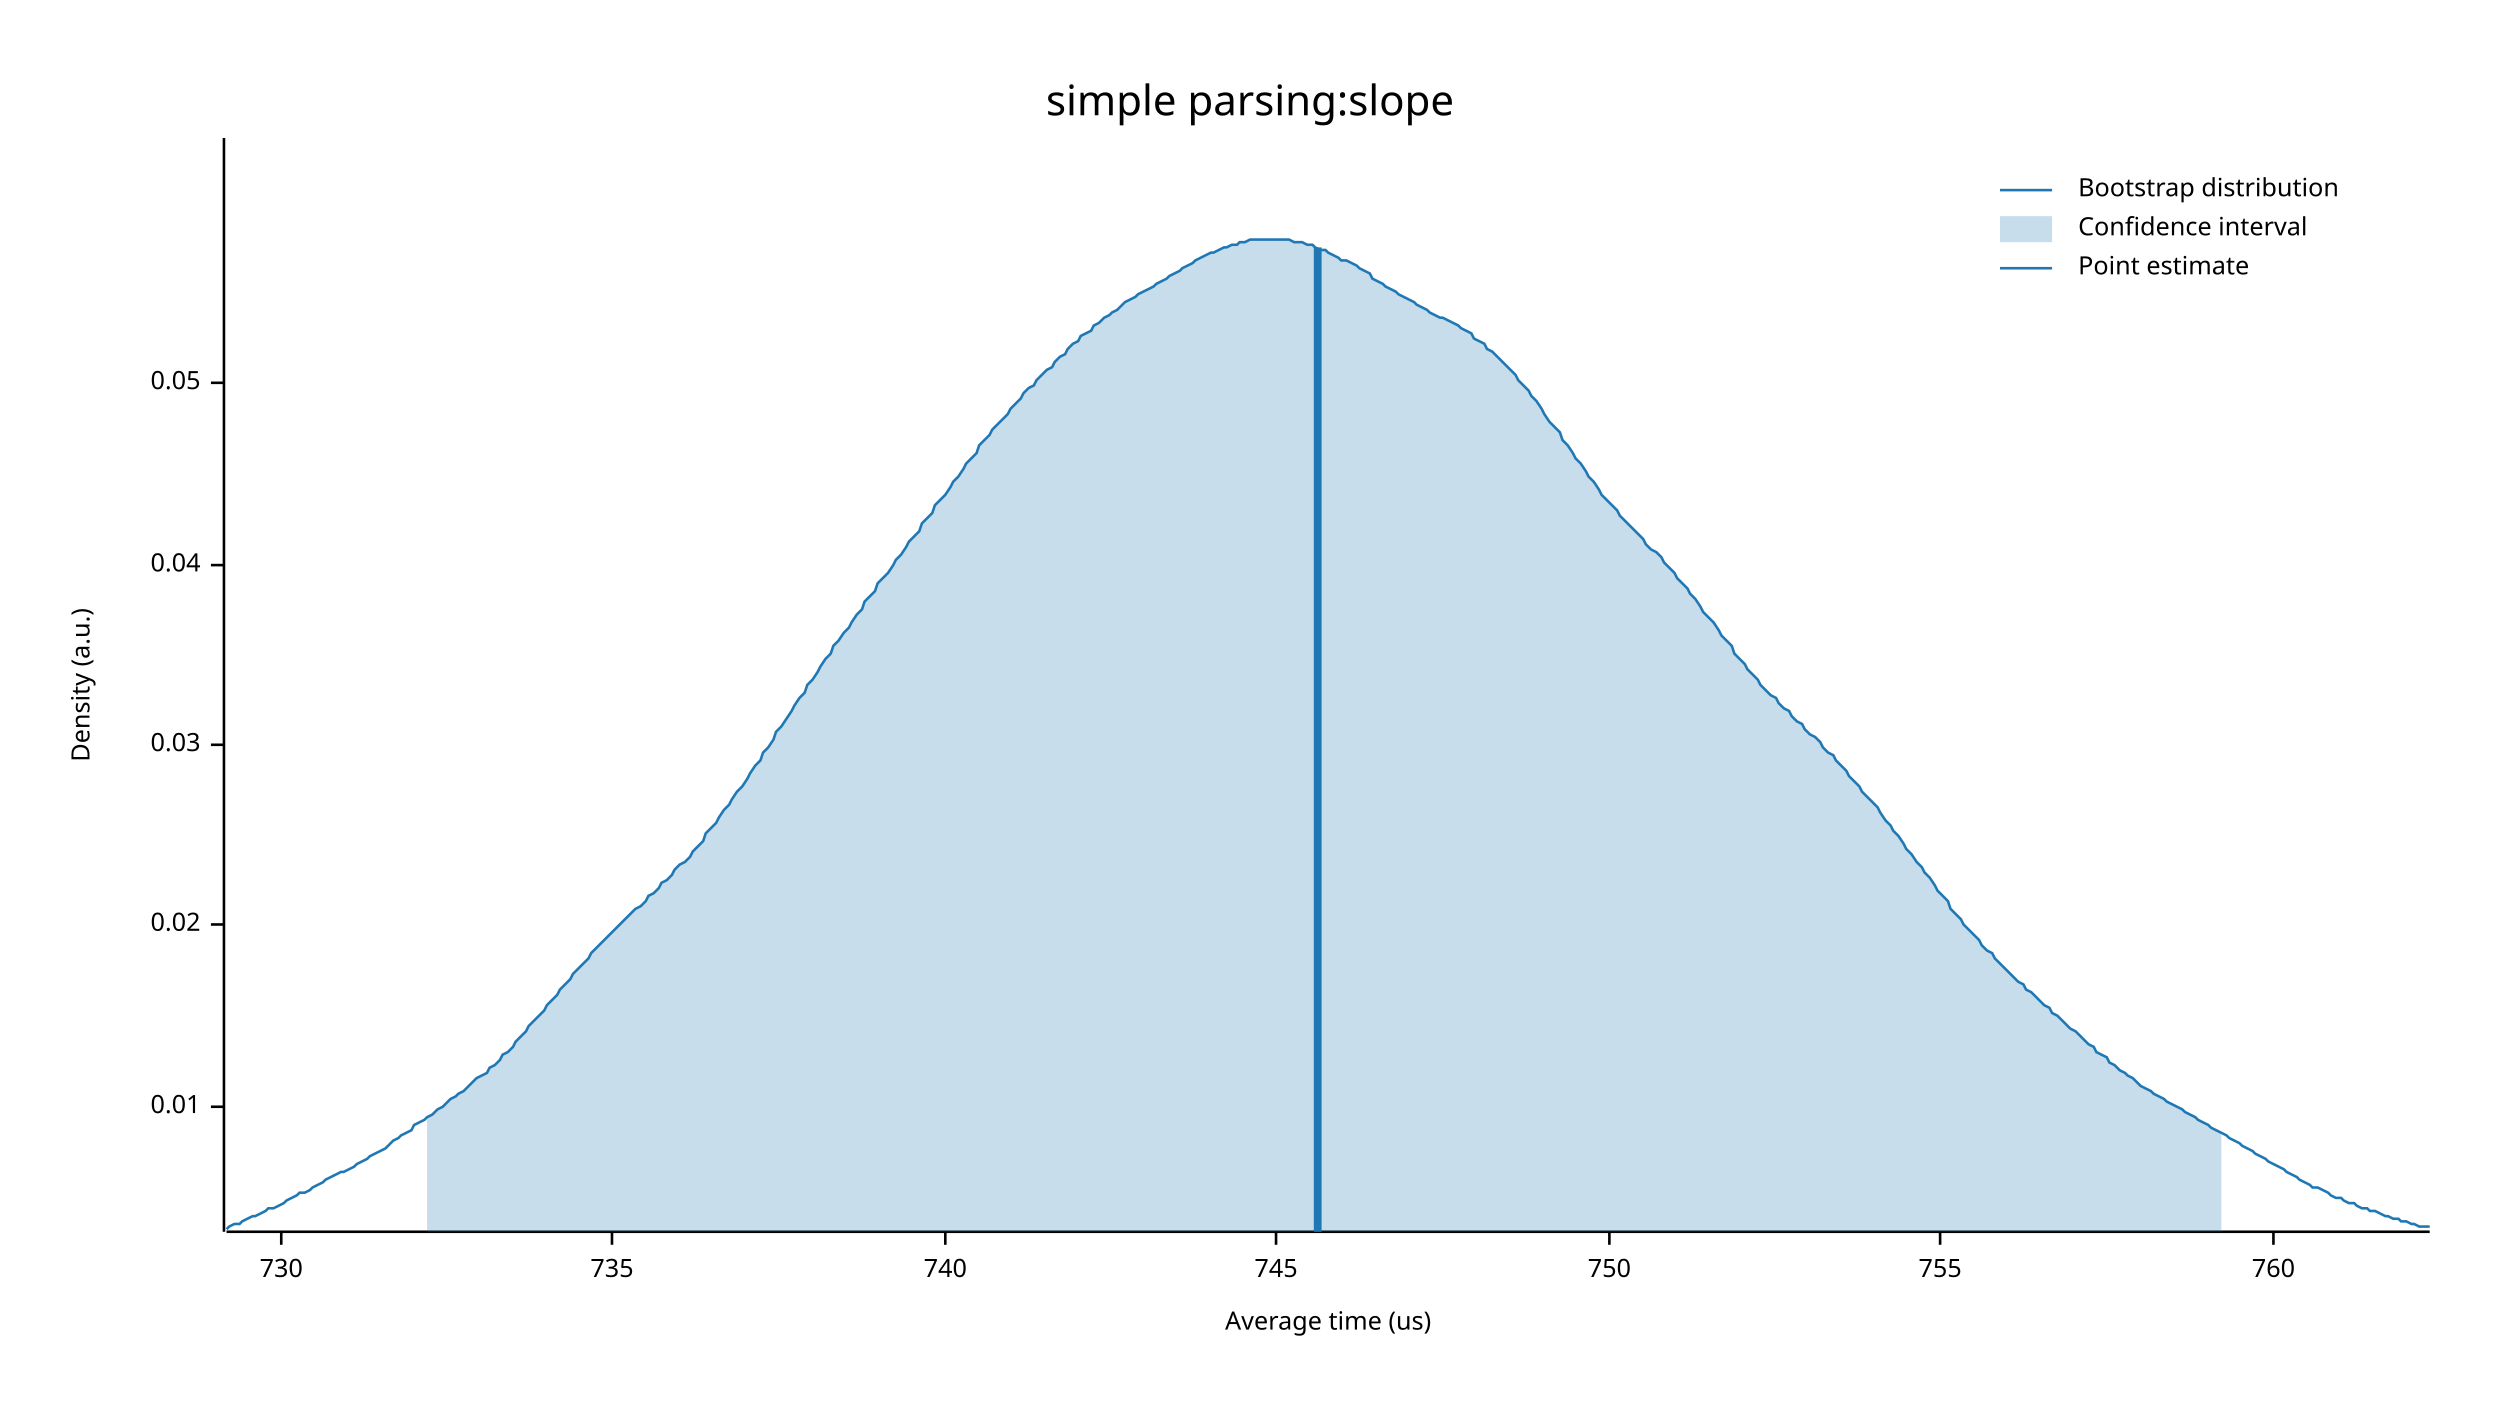
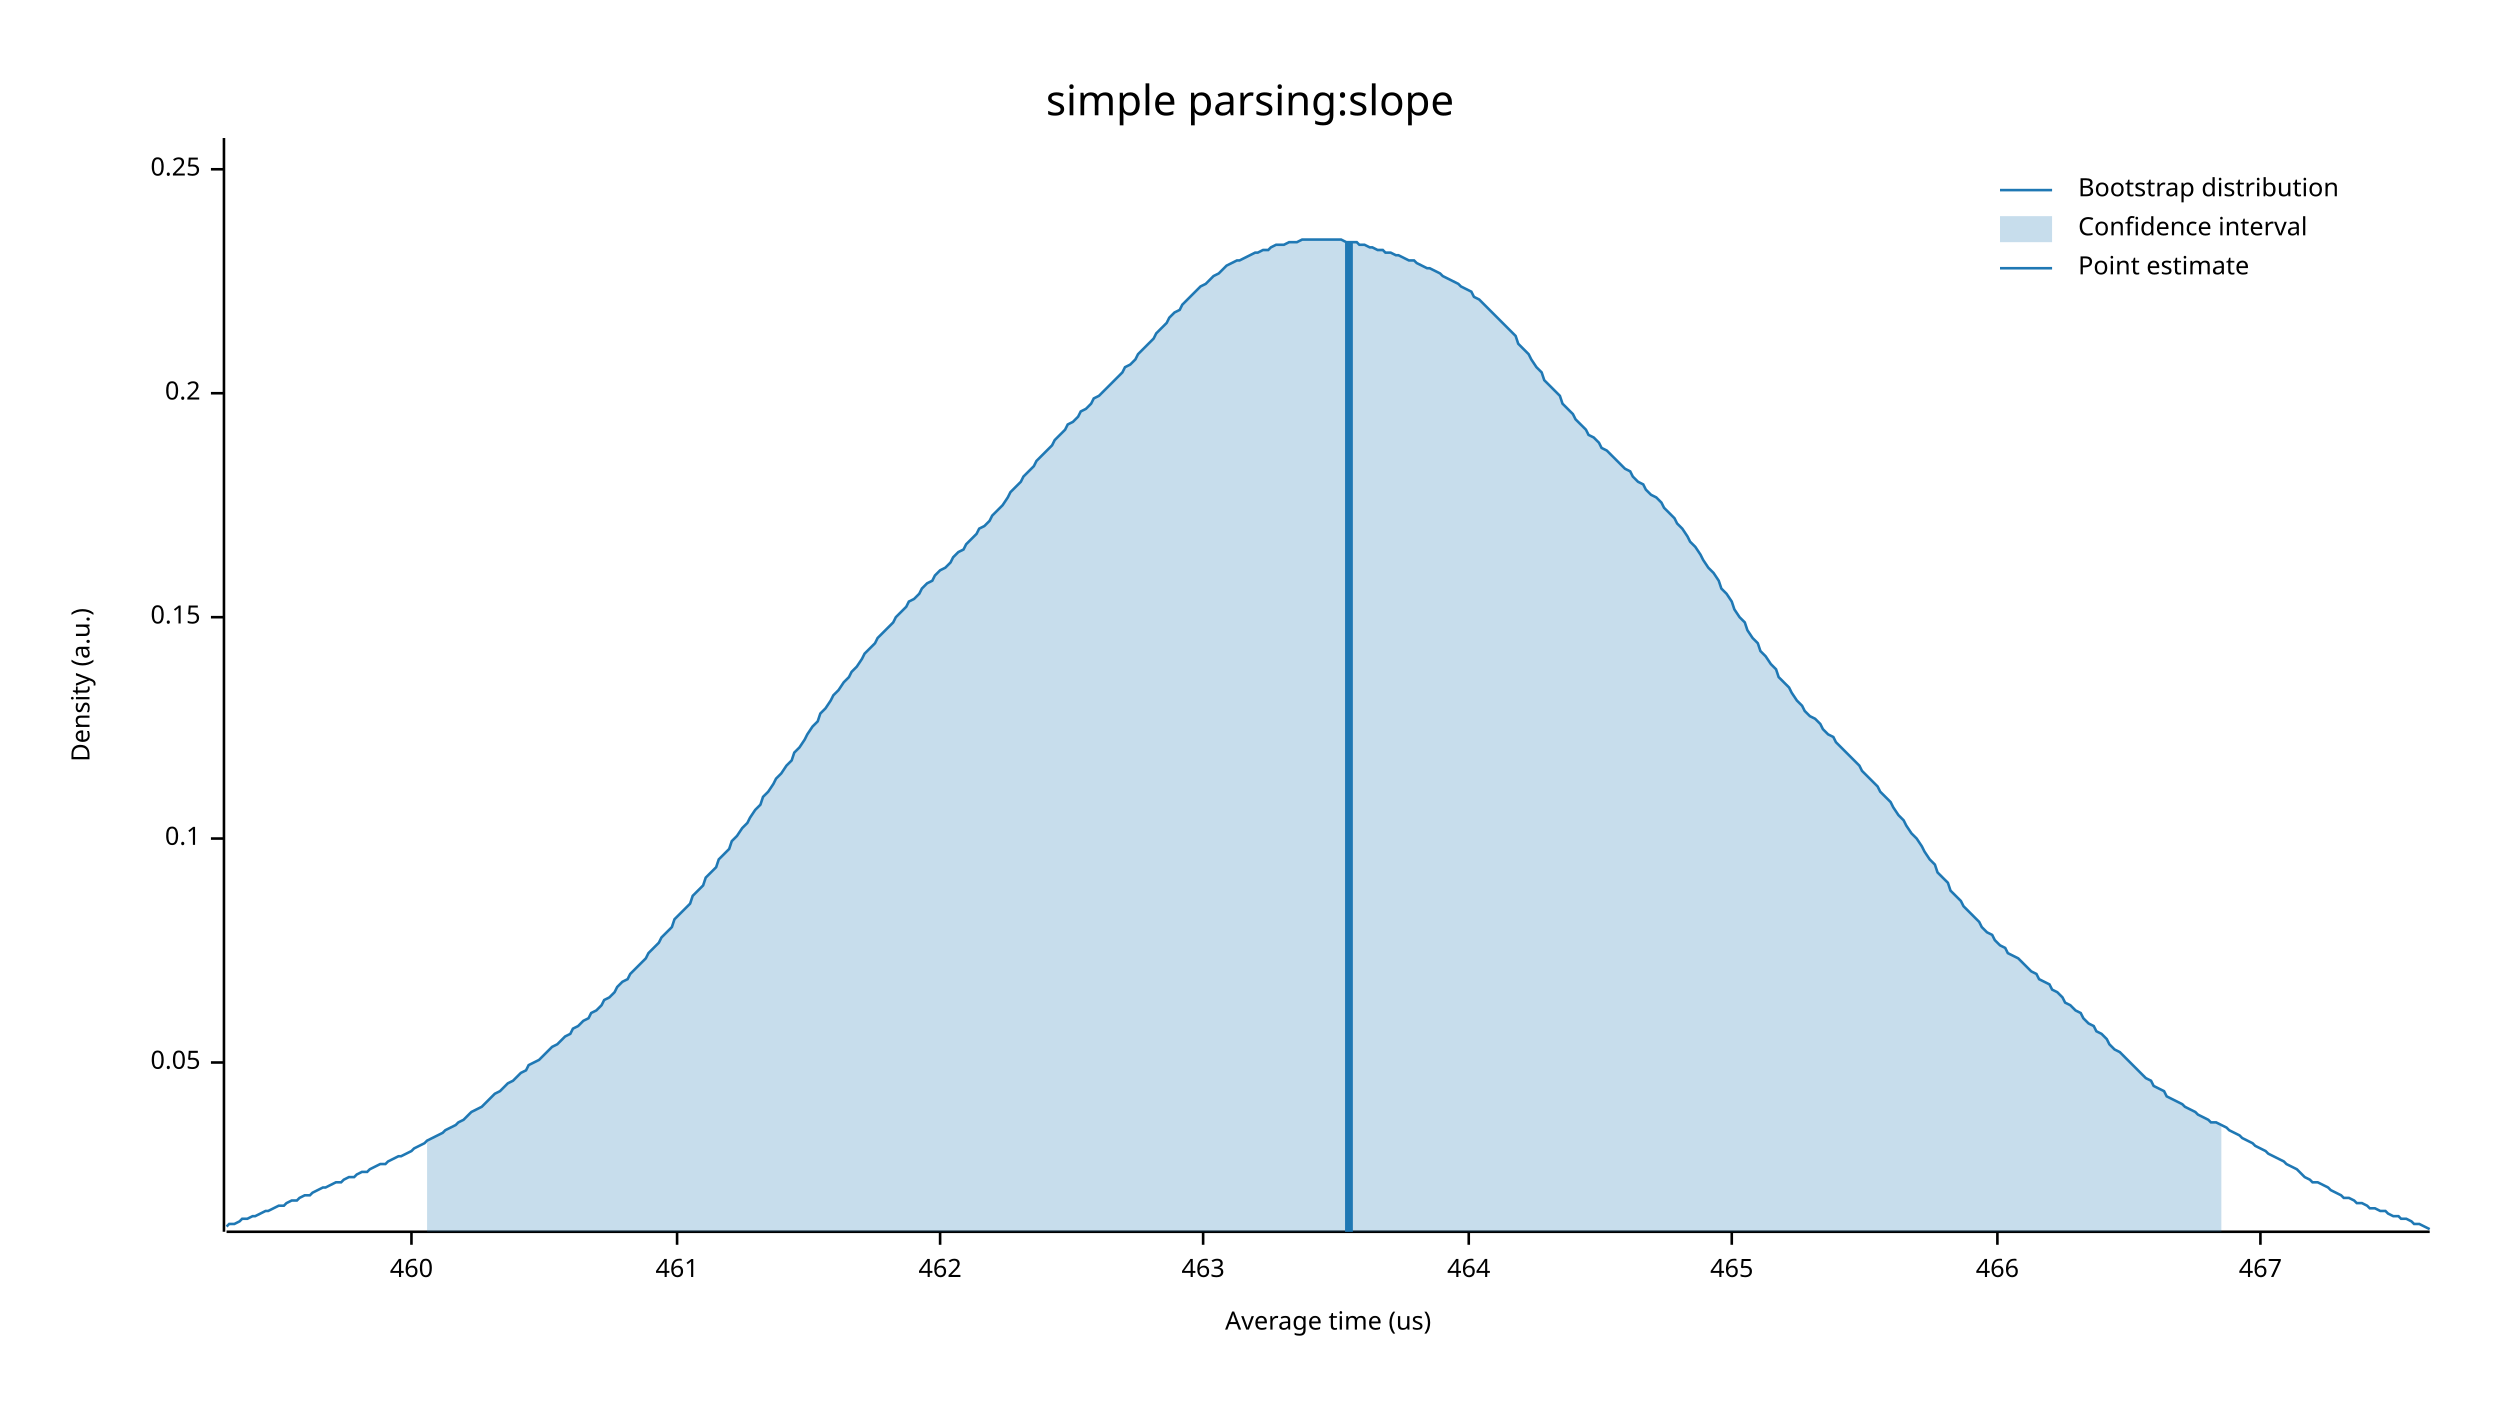
<svg xmlns="http://www.w3.org/2000/svg" width="960" height="540">
  <text x="480" y="32" dy="0.76em" text-anchor="middle" font-family="sans-serif" font-size="16.129" opacity="1" fill="#000000">
simple parsing:slope
</text>
  <text x="27" y="263" dy="0.76em" text-anchor="middle" font-family="sans-serif" font-size="9.677" opacity="1" fill="#000000" transform="rotate(270, 27, 263)">
Density (a.u.)
</text>
  <text x="510" y="513" dy="-0.5ex" text-anchor="middle" font-family="sans-serif" font-size="9.677" opacity="1" fill="#000000">
Average time (us)
</text>
  <polyline fill="none" opacity="1" stroke="#000000" stroke-width="1" points="86,53 86,473 " />
-   <text x="77" y="425" dy="0.5ex" text-anchor="end" font-family="sans-serif" font-size="9.677" opacity="1" fill="#000000">
- 0.01
- </text>
-   <polyline fill="none" opacity="1" stroke="#000000" stroke-width="1" points="81,425 86,425 " />
-   <text x="77" y="355" dy="0.5ex" text-anchor="end" font-family="sans-serif" font-size="9.677" opacity="1" fill="#000000">
- 0.02
- </text>
-   <polyline fill="none" opacity="1" stroke="#000000" stroke-width="1" points="81,355 86,355 " />
-   <text x="77" y="286" dy="0.5ex" text-anchor="end" font-family="sans-serif" font-size="9.677" opacity="1" fill="#000000">
- 0.03
- </text>
-   <polyline fill="none" opacity="1" stroke="#000000" stroke-width="1" points="81,286 86,286 " />
-   <text x="77" y="217" dy="0.5ex" text-anchor="end" font-family="sans-serif" font-size="9.677" opacity="1" fill="#000000">
- 0.04
- </text>
-   <polyline fill="none" opacity="1" stroke="#000000" stroke-width="1" points="81,217 86,217 " />
-   <text x="77" y="147" dy="0.5ex" text-anchor="end" font-family="sans-serif" font-size="9.677" opacity="1" fill="#000000">
+   <text x="77" y="408" dy="0.5ex" text-anchor="end" font-family="sans-serif" font-size="9.677" opacity="1" fill="#000000">
0.05
</text>
-   <polyline fill="none" opacity="1" stroke="#000000" stroke-width="1" points="81,147 86,147 " />
+   <polyline fill="none" opacity="1" stroke="#000000" stroke-width="1" points="81,408 86,408 " />
+   <text x="77" y="322" dy="0.5ex" text-anchor="end" font-family="sans-serif" font-size="9.677" opacity="1" fill="#000000">
+ 0.1
+ </text>
+   <polyline fill="none" opacity="1" stroke="#000000" stroke-width="1" points="81,322 86,322 " />
+   <text x="77" y="237" dy="0.5ex" text-anchor="end" font-family="sans-serif" font-size="9.677" opacity="1" fill="#000000">
+ 0.15
+ </text>
+   <polyline fill="none" opacity="1" stroke="#000000" stroke-width="1" points="81,237 86,237 " />
+   <text x="77" y="151" dy="0.5ex" text-anchor="end" font-family="sans-serif" font-size="9.677" opacity="1" fill="#000000">
+ 0.2
+ </text>
+   <polyline fill="none" opacity="1" stroke="#000000" stroke-width="1" points="81,151 86,151 " />
+   <text x="77" y="65" dy="0.5ex" text-anchor="end" font-family="sans-serif" font-size="9.677" opacity="1" fill="#000000">
+ 0.25
+ </text>
+   <polyline fill="none" opacity="1" stroke="#000000" stroke-width="1" points="81,65 86,65 " />
  <polyline fill="none" opacity="1" stroke="#000000" stroke-width="1" points="87,473 933,473 " />
-   <text x="108" y="483" dy="0.76em" text-anchor="middle" font-family="sans-serif" font-size="9.677" opacity="1" fill="#000000">
- 730
+   <text x="158" y="483" dy="0.76em" text-anchor="middle" font-family="sans-serif" font-size="9.677" opacity="1" fill="#000000">
+ 460
</text>
-   <polyline fill="none" opacity="1" stroke="#000000" stroke-width="1" points="108,473 108,478 " />
-   <text x="235" y="483" dy="0.76em" text-anchor="middle" font-family="sans-serif" font-size="9.677" opacity="1" fill="#000000">
- 735
+   <polyline fill="none" opacity="1" stroke="#000000" stroke-width="1" points="158,473 158,478 " />
+   <text x="260" y="483" dy="0.76em" text-anchor="middle" font-family="sans-serif" font-size="9.677" opacity="1" fill="#000000">
+ 461
</text>
-   <polyline fill="none" opacity="1" stroke="#000000" stroke-width="1" points="235,473 235,478 " />
-   <text x="363" y="483" dy="0.76em" text-anchor="middle" font-family="sans-serif" font-size="9.677" opacity="1" fill="#000000">
- 740
+   <polyline fill="none" opacity="1" stroke="#000000" stroke-width="1" points="260,473 260,478 " />
+   <text x="361" y="483" dy="0.76em" text-anchor="middle" font-family="sans-serif" font-size="9.677" opacity="1" fill="#000000">
+ 462
</text>
-   <polyline fill="none" opacity="1" stroke="#000000" stroke-width="1" points="363,473 363,478 " />
-   <text x="490" y="483" dy="0.76em" text-anchor="middle" font-family="sans-serif" font-size="9.677" opacity="1" fill="#000000">
- 745
+   <polyline fill="none" opacity="1" stroke="#000000" stroke-width="1" points="361,473 361,478 " />
+   <text x="462" y="483" dy="0.76em" text-anchor="middle" font-family="sans-serif" font-size="9.677" opacity="1" fill="#000000">
+ 463
</text>
-   <polyline fill="none" opacity="1" stroke="#000000" stroke-width="1" points="490,473 490,478 " />
-   <text x="618" y="483" dy="0.76em" text-anchor="middle" font-family="sans-serif" font-size="9.677" opacity="1" fill="#000000">
- 750
+   <polyline fill="none" opacity="1" stroke="#000000" stroke-width="1" points="462,473 462,478 " />
+   <text x="564" y="483" dy="0.76em" text-anchor="middle" font-family="sans-serif" font-size="9.677" opacity="1" fill="#000000">
+ 464
</text>
-   <polyline fill="none" opacity="1" stroke="#000000" stroke-width="1" points="618,473 618,478 " />
-   <text x="745" y="483" dy="0.76em" text-anchor="middle" font-family="sans-serif" font-size="9.677" opacity="1" fill="#000000">
- 755
+   <polyline fill="none" opacity="1" stroke="#000000" stroke-width="1" points="564,473 564,478 " />
+   <text x="665" y="483" dy="0.76em" text-anchor="middle" font-family="sans-serif" font-size="9.677" opacity="1" fill="#000000">
+ 465
</text>
-   <polyline fill="none" opacity="1" stroke="#000000" stroke-width="1" points="745,473 745,478 " />
-   <text x="873" y="483" dy="0.76em" text-anchor="middle" font-family="sans-serif" font-size="9.677" opacity="1" fill="#000000">
- 760
+   <polyline fill="none" opacity="1" stroke="#000000" stroke-width="1" points="665,473 665,478 " />
+   <text x="767" y="483" dy="0.76em" text-anchor="middle" font-family="sans-serif" font-size="9.677" opacity="1" fill="#000000">
+ 466
</text>
-   <polyline fill="none" opacity="1" stroke="#000000" stroke-width="1" points="873,473 873,478 " />
-   <polyline fill="none" opacity="1" stroke="#1F78B4" stroke-width="1" points="87,472 88,471 90,470 92,470 93,469 95,468 97,467 98,467 100,466 102,465 103,464 105,464 107,463 109,462 110,461 112,460 114,459 115,458 117,458 119,457 120,456 122,455 124,454 125,453 127,452 129,451 131,450 132,450 134,449 136,448 137,447 139,446 141,445 142,444 144,443 146,442 148,441 149,440 151,438 153,437 154,436 156,435 158,434 159,432 161,431 163,430 164,429 166,428 168,426 170,425 171,424 173,422 175,421 176,420 178,419 180,417 181,416 183,414 185,413 187,412 188,410 190,409 192,407 193,405 195,404 197,402 198,400 200,398 202,396 203,394 205,392 207,390 209,388 210,386 212,384 214,382 215,380 217,378 219,376 220,374 222,372 224,370 226,368 227,366 229,364 231,362 232,361 234,359 236,357 237,356 239,354 241,352 242,351 244,349 246,348 248,346 249,344 251,343 253,341 254,339 256,338 258,336 259,334 261,332 263,331 265,329 266,327 268,325 270,323 271,320 273,318 275,316 276,314 278,311 280,309 281,307 283,304 285,302 287,299 288,297 290,294 292,292 293,289 295,287 297,284 298,281 300,279 302,276 304,273 305,271 307,268 309,266 310,263 312,261 314,258 315,256 317,253 319,251 320,248 322,246 324,243 326,241 327,239 329,236 331,234 332,231 334,229 336,227 337,224 339,222 341,220 343,217 344,215 346,213 348,210 349,208 351,206 353,204 354,201 356,199 358,197 359,194 361,192 363,190 365,187 366,185 368,183 370,180 371,178 373,176 375,174 376,171 378,169 380,167 381,165 383,163 385,161 387,159 388,157 390,155 392,153 393,151 395,149 397,148 398,146 400,144 402,142 404,141 405,139 407,137 409,136 410,134 412,132 414,131 415,129 417,128 419,127 420,125 422,124 424,122 426,121 427,120 429,119 431,117 432,116 434,115 436,114 437,113 439,112 441,111 443,110 444,109 446,108 448,107 449,106 451,105 453,104 454,103 456,102 458,101 459,100 461,99 463,98 465,97 466,97 468,96 470,95 471,95 473,94 475,94 476,93 478,93 480,92 482,92 483,92 485,92 487,92 488,92 490,92 492,92 493,92 495,92 497,93 498,93 500,93 502,94 504,94 505,95 507,96 509,96 510,97 512,98 514,99 515,100 517,100 519,101 521,102 522,103 524,104 526,105 527,107 529,108 531,109 532,110 534,111 536,112 537,113 539,114 541,115 543,116 544,117 546,118 548,119 549,120 551,121 553,122 554,122 556,123 558,124 560,125 561,126 563,127 565,128 566,130 568,131 570,132 571,134 573,135 575,137 576,138 578,140 580,142 582,144 583,146 585,148 587,150 588,152 590,154 592,157 593,159 595,162 597,164 599,166 600,169 602,171 604,174 605,176 607,178 609,181 610,183 612,185 614,188 615,190 617,192 619,194 621,196 622,198 624,200 626,202 627,203 629,205 631,207 632,209 634,211 636,212 638,214 639,216 641,218 643,220 644,222 646,224 648,226 649,228 651,230 653,233 654,235 656,237 658,239 660,242 661,244 663,246 665,248 666,251 668,253 670,255 671,257 673,259 675,261 676,263 678,265 680,267 682,268 683,270 685,272 687,273 688,275 690,277 692,278 693,280 695,282 697,283 699,285 700,287 702,289 704,290 705,292 707,294 709,296 710,298 712,300 714,302 715,304 717,306 719,308 721,310 722,312 724,315 726,317 727,319 729,321 731,324 732,326 734,328 736,331 738,333 739,335 741,337 743,340 744,342 746,344 748,346 749,349 751,351 753,353 754,355 756,357 758,359 760,361 761,363 763,365 765,366 766,368 768,370 770,372 771,373 773,375 775,377 777,378 778,380 780,381 782,383 783,384 785,386 787,387 788,389 790,390 792,392 793,393 795,395 797,396 799,398 800,399 802,401 804,402 805,404 807,405 809,406 810,408 812,409 814,411 816,412 817,413 819,414 821,416 822,417 824,418 826,419 827,420 829,421 831,422 832,423 834,424 836,425 838,426 839,427 841,428 843,429 844,430 846,431 848,432 849,433 851,434 853,435 855,436 856,437 858,438 860,439 861,440 863,441 865,442 866,443 868,444 870,445 871,446 873,447 875,448 877,449 878,450 880,451 882,452 883,453 885,454 887,455 888,456 890,456 892,457 894,458 895,459 897,460 899,460 900,461 902,462 904,462 905,463 907,464 909,464 910,465 912,465 914,466 916,467 917,467 919,468 921,468 922,469 924,469 926,470 927,470 929,471 931,471 933,471 " />
-   <polygon opacity="0.25" fill="#1F78B4" points="164,429 166,428 168,426 170,425 171,424 173,422 175,421 176,420 178,419 180,417 181,416 183,414 185,413 187,412 188,410 190,409 192,407 193,405 195,404 197,402 198,400 200,398 202,396 203,394 205,392 207,390 209,388 210,386 212,384 214,382 215,380 217,378 219,376 220,374 222,372 224,370 226,368 227,366 229,364 231,362 232,361 234,359 236,357 237,356 239,354 241,352 242,351 244,349 246,348 248,346 249,344 251,343 253,341 254,339 256,338 258,336 259,334 261,332 263,331 265,329 266,327 268,325 270,323 271,320 273,318 275,316 276,314 278,311 280,309 281,307 283,304 285,302 287,299 288,297 290,294 292,292 293,289 295,287 297,284 298,281 300,279 302,276 304,273 305,271 307,268 309,266 310,263 312,261 314,258 315,256 317,253 319,251 320,248 322,246 324,243 326,241 327,239 329,236 331,234 332,231 334,229 336,227 337,224 339,222 341,220 343,217 344,215 346,213 348,210 349,208 351,206 353,204 354,201 356,199 358,197 359,194 361,192 363,190 365,187 366,185 368,183 370,180 371,178 373,176 375,174 376,171 378,169 380,167 381,165 383,163 385,161 387,159 388,157 390,155 392,153 393,151 395,149 397,148 398,146 400,144 402,142 404,141 405,139 407,137 409,136 410,134 412,132 414,131 415,129 417,128 419,127 420,125 422,124 424,122 426,121 427,120 429,119 431,117 432,116 434,115 436,114 437,113 439,112 441,111 443,110 444,109 446,108 448,107 449,106 451,105 453,104 454,103 456,102 458,101 459,100 461,99 463,98 465,97 466,97 468,96 470,95 471,95 473,94 475,94 476,93 478,93 480,92 482,92 483,92 485,92 487,92 488,92 490,92 492,92 493,92 495,92 497,93 498,93 500,93 502,94 504,94 505,95 507,96 509,96 510,97 512,98 514,99 515,100 517,100 519,101 521,102 522,103 524,104 526,105 527,107 529,108 531,109 532,110 534,111 536,112 537,113 539,114 541,115 543,116 544,117 546,118 548,119 549,120 551,121 553,122 554,122 556,123 558,124 560,125 561,126 563,127 565,128 566,130 568,131 570,132 571,134 573,135 575,137 576,138 578,140 580,142 582,144 583,146 585,148 587,150 588,152 590,154 592,157 593,159 595,162 597,164 599,166 600,169 602,171 604,174 605,176 607,178 609,181 610,183 612,185 614,188 615,190 617,192 619,194 621,196 622,198 624,200 626,202 627,203 629,205 631,207 632,209 634,211 636,212 638,214 639,216 641,218 643,220 644,222 646,224 648,226 649,228 651,230 653,233 654,235 656,237 658,239 660,242 661,244 663,246 665,248 666,251 668,253 670,255 671,257 673,259 675,261 676,263 678,265 680,267 682,268 683,270 685,272 687,273 688,275 690,277 692,278 693,280 695,282 697,283 699,285 700,287 702,289 704,290 705,292 707,294 709,296 710,298 712,300 714,302 715,304 717,306 719,308 721,310 722,312 724,315 726,317 727,319 729,321 731,324 732,326 734,328 736,331 738,333 739,335 741,337 743,340 744,342 746,344 748,346 749,349 751,351 753,353 754,355 756,357 758,359 760,361 761,363 763,365 765,366 766,368 768,370 770,372 771,373 773,375 775,377 777,378 778,380 780,381 782,383 783,384 785,386 787,387 788,389 790,390 792,392 793,393 795,395 797,396 799,398 800,399 802,401 804,402 805,404 807,405 809,406 810,408 812,409 814,411 816,412 817,413 819,414 821,416 822,417 824,418 826,419 827,420 829,421 831,422 832,423 834,424 836,425 838,426 839,427 841,428 843,429 844,430 846,431 848,432 849,433 851,434 853,435 853,473 164,473 " />
-   <polyline fill="none" opacity="1" stroke="#1F78B4" stroke-width="3" points="506,473 506,95 " />
+   <polyline fill="none" opacity="1" stroke="#000000" stroke-width="1" points="767,473 767,478 " />
+   <text x="868" y="483" dy="0.76em" text-anchor="middle" font-family="sans-serif" font-size="9.677" opacity="1" fill="#000000">
+ 467
+ </text>
+   <polyline fill="none" opacity="1" stroke="#000000" stroke-width="1" points="868,473 868,478 " />
+   <polyline fill="none" opacity="1" stroke="#1F78B4" stroke-width="1" points="87,471 88,470 90,470 92,469 93,468 95,468 97,467 98,467 100,466 102,465 103,465 105,464 107,463 109,463 110,462 112,461 114,461 115,460 117,459 119,459 120,458 122,457 124,456 125,456 127,455 129,454 131,454 132,453 134,452 136,452 137,451 139,450 141,450 142,449 144,448 146,447 148,447 149,446 151,445 153,444 154,444 156,443 158,442 159,441 161,440 163,439 164,438 166,437 168,436 170,435 171,434 173,433 175,432 176,431 178,430 180,428 181,427 183,426 185,425 187,423 188,422 190,420 192,419 193,418 195,416 197,415 198,414 200,412 202,411 203,409 205,408 207,407 209,405 210,404 212,402 214,401 215,400 217,398 219,397 220,395 222,394 224,392 226,391 227,389 229,388 231,386 232,384 234,383 236,381 237,379 239,377 241,376 242,374 244,372 246,370 248,368 249,366 251,364 253,362 254,360 256,358 258,356 259,353 261,351 263,349 265,347 266,344 268,342 270,340 271,337 273,335 275,333 276,330 278,328 280,326 281,323 283,321 285,318 287,316 288,314 290,311 292,309 293,306 295,304 297,301 298,299 300,297 302,294 304,292 305,289 307,287 309,284 310,282 312,279 314,277 315,274 317,272 319,269 320,267 322,265 324,262 326,260 327,258 329,256 331,253 332,251 334,249 336,247 337,245 339,243 341,241 343,239 344,237 346,235 348,233 349,231 351,230 353,228 354,226 356,224 358,223 359,221 361,219 363,218 365,216 366,214 368,212 370,211 371,209 373,207 375,205 376,203 378,202 380,200 381,198 383,196 385,194 387,191 388,189 390,187 392,185 393,183 395,181 397,179 398,177 400,175 402,173 404,171 405,169 407,167 409,165 410,163 412,162 414,160 415,158 417,157 419,155 420,153 422,152 424,150 426,148 427,147 429,145 431,143 432,141 434,140 436,138 437,136 439,134 441,132 443,130 444,128 446,126 448,124 449,122 451,120 453,119 454,117 456,115 458,113 459,112 461,110 463,109 465,107 466,106 468,105 470,103 471,102 473,101 475,100 476,100 478,99 480,98 482,97 483,97 485,96 487,96 488,95 490,94 492,94 493,94 495,93 497,93 498,93 500,92 502,92 504,92 505,92 507,92 509,92 510,92 512,92 514,92 515,92 517,93 519,93 521,93 522,94 524,94 526,95 527,95 529,96 531,96 532,97 534,97 536,98 537,98 539,99 541,100 543,100 544,101 546,102 548,103 549,103 551,104 553,105 554,106 556,107 558,108 560,109 561,110 563,111 565,112 566,114 568,115 570,117 571,118 573,120 575,122 576,123 578,125 580,127 582,129 583,132 585,134 587,136 588,138 590,141 592,143 593,146 595,148 597,150 599,152 600,155 602,157 604,159 605,161 607,163 609,165 610,167 612,168 614,170 615,172 617,173 619,175 621,177 622,178 624,180 626,181 627,183 629,185 631,186 632,188 634,190 636,191 638,193 639,195 641,197 643,199 644,201 646,203 648,206 649,208 651,210 653,213 654,215 656,218 658,220 660,223 661,226 663,228 665,231 666,234 668,237 670,239 671,242 673,245 675,247 676,250 678,252 680,255 682,257 683,260 685,262 687,264 688,266 690,269 692,271 693,273 695,275 697,276 699,278 700,280 702,282 704,283 705,285 707,287 709,289 710,290 712,292 714,294 715,296 717,298 719,300 721,302 722,304 724,306 726,308 727,310 729,313 731,315 732,317 734,320 736,322 738,325 739,327 741,330 743,332 744,335 746,337 748,339 749,342 751,344 753,346 754,348 756,350 758,352 760,354 761,356 763,358 765,359 766,361 768,363 770,364 771,366 773,367 775,368 777,370 778,371 780,373 782,374 783,376 785,377 787,378 788,380 790,381 792,383 793,385 795,386 797,388 799,389 800,391 802,393 804,394 805,396 807,397 809,399 810,401 812,403 814,404 816,406 817,407 819,409 821,411 822,412 824,414 826,415 827,417 829,418 831,419 832,421 834,422 836,423 838,424 839,425 841,426 843,427 844,428 846,429 848,430 849,431 851,431 853,432 855,433 856,434 858,435 860,436 861,437 863,438 865,439 866,440 868,441 870,442 871,443 873,444 875,445 877,446 878,447 880,448 882,449 883,450 885,452 887,453 888,454 890,454 892,455 894,456 895,457 897,458 899,459 900,460 902,460 904,461 905,462 907,462 909,463 910,464 912,464 914,465 916,465 917,466 919,467 921,467 922,468 924,468 926,469 927,470 929,470 931,471 933,472 " />
+   <polygon opacity="0.25" fill="#1F78B4" points="164,438 166,437 168,436 170,435 171,434 173,433 175,432 176,431 178,430 180,428 181,427 183,426 185,425 187,423 188,422 190,420 192,419 193,418 195,416 197,415 198,414 200,412 202,411 203,409 205,408 207,407 209,405 210,404 212,402 214,401 215,400 217,398 219,397 220,395 222,394 224,392 226,391 227,389 229,388 231,386 232,384 234,383 236,381 237,379 239,377 241,376 242,374 244,372 246,370 248,368 249,366 251,364 253,362 254,360 256,358 258,356 259,353 261,351 263,349 265,347 266,344 268,342 270,340 271,337 273,335 275,333 276,330 278,328 280,326 281,323 283,321 285,318 287,316 288,314 290,311 292,309 293,306 295,304 297,301 298,299 300,297 302,294 304,292 305,289 307,287 309,284 310,282 312,279 314,277 315,274 317,272 319,269 320,267 322,265 324,262 326,260 327,258 329,256 331,253 332,251 334,249 336,247 337,245 339,243 341,241 343,239 344,237 346,235 348,233 349,231 351,230 353,228 354,226 356,224 358,223 359,221 361,219 363,218 365,216 366,214 368,212 370,211 371,209 373,207 375,205 376,203 378,202 380,200 381,198 383,196 385,194 387,191 388,189 390,187 392,185 393,183 395,181 397,179 398,177 400,175 402,173 404,171 405,169 407,167 409,165 410,163 412,162 414,160 415,158 417,157 419,155 420,153 422,152 424,150 426,148 427,147 429,145 431,143 432,141 434,140 436,138 437,136 439,134 441,132 443,130 444,128 446,126 448,124 449,122 451,120 453,119 454,117 456,115 458,113 459,112 461,110 463,109 465,107 466,106 468,105 470,103 471,102 473,101 475,100 476,100 478,99 480,98 482,97 483,97 485,96 487,96 488,95 490,94 492,94 493,94 495,93 497,93 498,93 500,92 502,92 504,92 505,92 507,92 509,92 510,92 512,92 514,92 515,92 517,93 519,93 521,93 522,94 524,94 526,95 527,95 529,96 531,96 532,97 534,97 536,98 537,98 539,99 541,100 543,100 544,101 546,102 548,103 549,103 551,104 553,105 554,106 556,107 558,108 560,109 561,110 563,111 565,112 566,114 568,115 570,117 571,118 573,120 575,122 576,123 578,125 580,127 582,129 583,132 585,134 587,136 588,138 590,141 592,143 593,146 595,148 597,150 599,152 600,155 602,157 604,159 605,161 607,163 609,165 610,167 612,168 614,170 615,172 617,173 619,175 621,177 622,178 624,180 626,181 627,183 629,185 631,186 632,188 634,190 636,191 638,193 639,195 641,197 643,199 644,201 646,203 648,206 649,208 651,210 653,213 654,215 656,218 658,220 660,223 661,226 663,228 665,231 666,234 668,237 670,239 671,242 673,245 675,247 676,250 678,252 680,255 682,257 683,260 685,262 687,264 688,266 690,269 692,271 693,273 695,275 697,276 699,278 700,280 702,282 704,283 705,285 707,287 709,289 710,290 712,292 714,294 715,296 717,298 719,300 721,302 722,304 724,306 726,308 727,310 729,313 731,315 732,317 734,320 736,322 738,325 739,327 741,330 743,332 744,335 746,337 748,339 749,342 751,344 753,346 754,348 756,350 758,352 760,354 761,356 763,358 765,359 766,361 768,363 770,364 771,366 773,367 775,368 777,370 778,371 780,373 782,374 783,376 785,377 787,378 788,380 790,381 792,383 793,385 795,386 797,388 799,389 800,391 802,393 804,394 805,396 807,397 809,399 810,401 812,403 814,404 816,406 817,407 819,409 821,411 822,412 824,414 826,415 827,417 829,418 831,419 832,421 834,422 836,423 838,424 839,425 841,426 843,427 844,428 846,429 848,430 849,431 851,431 853,432 853,473 164,473 " />
+   <polyline fill="none" opacity="1" stroke="#1F78B4" stroke-width="3" points="518,473 518,93 " />
  <text x="798" y="68" dy="0.76em" text-anchor="start" font-family="sans-serif" font-size="9.677" opacity="1" fill="#000000">
Bootstrap distribution
</text>
  <text x="798" y="83" dy="0.76em" text-anchor="start" font-family="sans-serif" font-size="9.677" opacity="1" fill="#000000">
Confidence interval
</text>
  <text x="798" y="98" dy="0.76em" text-anchor="start" font-family="sans-serif" font-size="9.677" opacity="1" fill="#000000">
Point estimate
</text>
  <polyline fill="none" opacity="1" stroke="#1F78B4" stroke-width="1" points="768,73 788,73 " />
  <rect x="768" y="83" width="20" height="10" opacity="0.25" fill="#1F78B4" stroke="none" />
  <polyline fill="none" opacity="1" stroke="#1F78B4" stroke-width="1" points="768,103 788,103 " />
</svg>
